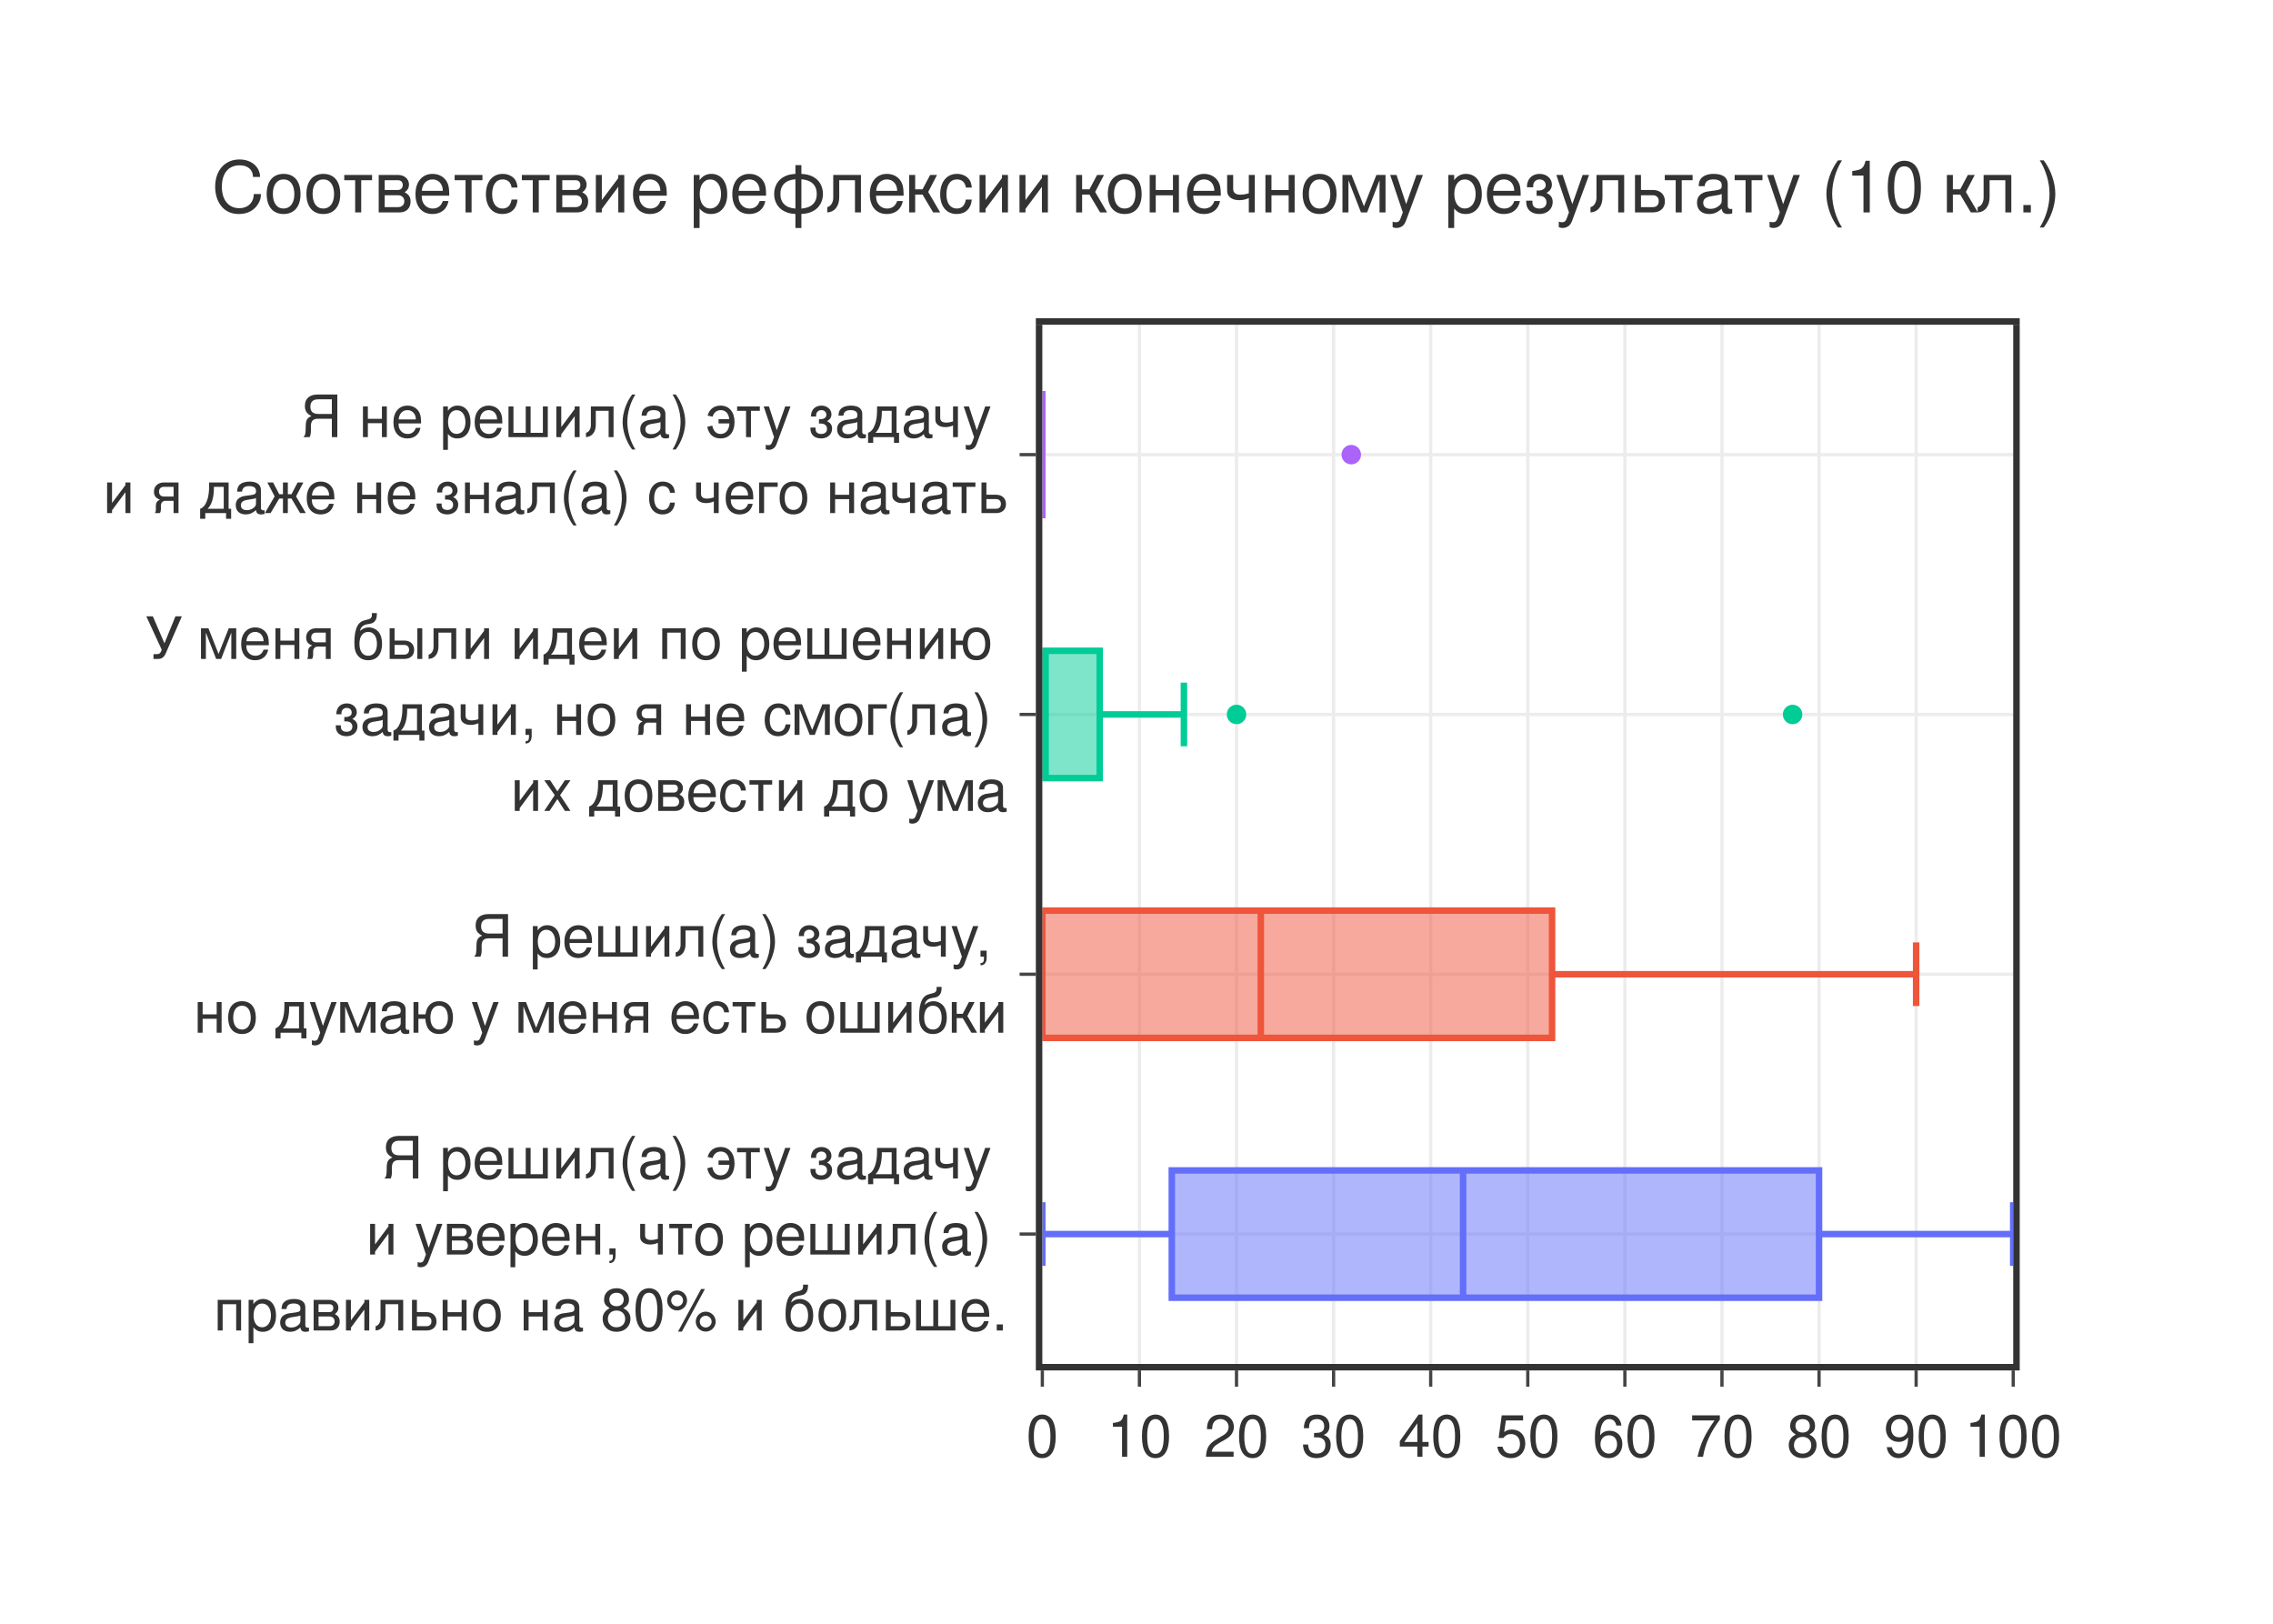
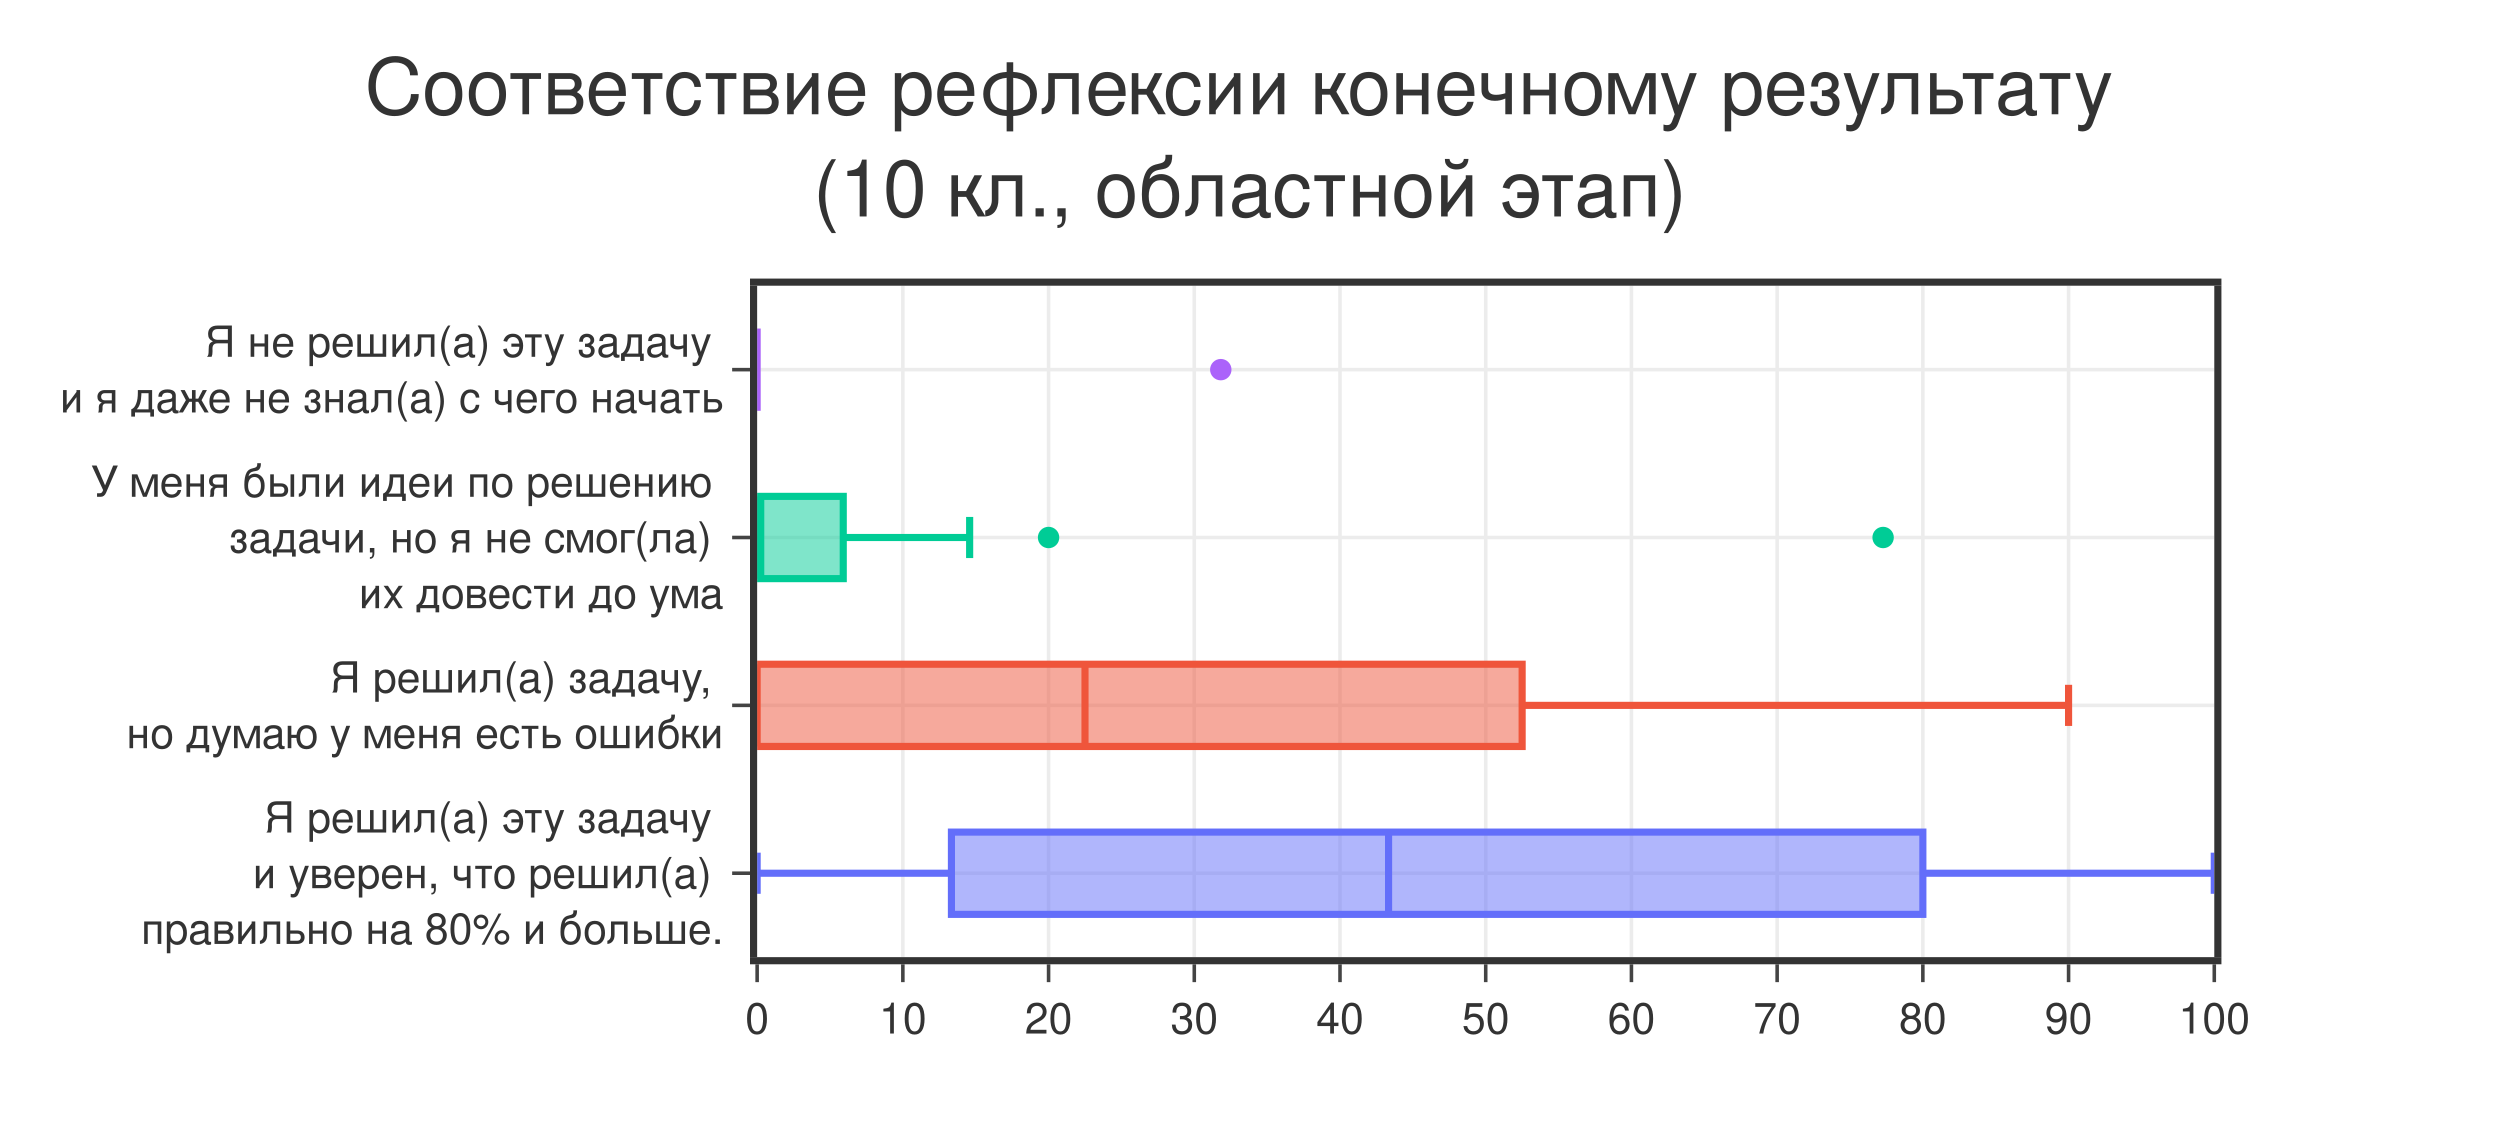
- <svg xmlns="http://www.w3.org/2000/svg" class="main-svg" width="700" height="500" style="" viewBox="0 0 700 500">
-   <rect x="0" y="0" width="700" height="500" style="fill: rgb(255, 255, 255); fill-opacity: 1;" />
-   <defs id="defs-282a18">
+ <svg xmlns="http://www.w3.org/2000/svg" class="main-svg" width="700" height="320" style="" viewBox="0 0 700 320">
+   <rect x="0" y="0" width="700" height="320" style="fill: rgb(255, 255, 255); fill-opacity: 1;" />
+   <defs id="defs-8ce88b">
    <g class="clips">
-       <clipPath id="clip282a18xyplot" class="plotclip">
-         <rect width="299" height="320" />
+       <clipPath id="clip8ce88bxyplot" class="plotclip">
+         <rect width="408" height="188" />
      </clipPath>
-       <clipPath class="axesclip" id="clip282a18x">
-         <rect x="321" y="0" width="299" height="500" />
+       <clipPath class="axesclip" id="clip8ce88bx">
+         <rect x="212" y="0" width="408" height="320" />
      </clipPath>
-       <clipPath class="axesclip" id="clip282a18y">
-         <rect x="0" y="100" width="700" height="320" />
+       <clipPath class="axesclip" id="clip8ce88by">
+         <rect x="0" y="80" width="700" height="188" />
      </clipPath>
-       <clipPath class="axesclip" id="clip282a18xy">
-         <rect x="321" y="100" width="299" height="320" />
+       <clipPath class="axesclip" id="clip8ce88bxy">
+         <rect x="212" y="80" width="408" height="188" />
      </clipPath>
    </g>
    <g class="gradients" />
    <g class="patterns" />
  </defs>
  <g class="bglayer" />
  <g class="layer-below">
    <g class="imagelayer" />
    <g class="shapelayer" />
  </g>
  <g class="cartesianlayer">
    <g class="subplot xy">
      <g class="layer-subplot">
        <g class="shapelayer" />
        <g class="imagelayer" />
      </g>
      <g class="minor-gridlayer">
        <g class="x" />
        <g class="y" />
      </g>
      <g class="gridlayer">
        <g class="x">
-           <path class="xgrid crisp" transform="translate(350.9,0)" d="M0,100v320" style="stroke: rgb(236, 236, 236); stroke-opacity: 1; stroke-width: 1px;" />
-           <path class="xgrid crisp" transform="translate(380.8,0)" d="M0,100v320" style="stroke: rgb(236, 236, 236); stroke-opacity: 1; stroke-width: 1px;" />
-           <path class="xgrid crisp" transform="translate(410.7,0)" d="M0,100v320" style="stroke: rgb(236, 236, 236); stroke-opacity: 1; stroke-width: 1px;" />
-           <path class="xgrid crisp" transform="translate(440.6,0)" d="M0,100v320" style="stroke: rgb(236, 236, 236); stroke-opacity: 1; stroke-width: 1px;" />
-           <path class="xgrid crisp" transform="translate(470.5,0)" d="M0,100v320" style="stroke: rgb(236, 236, 236); stroke-opacity: 1; stroke-width: 1px;" />
-           <path class="xgrid crisp" transform="translate(500.4,0)" d="M0,100v320" style="stroke: rgb(236, 236, 236); stroke-opacity: 1; stroke-width: 1px;" />
-           <path class="xgrid crisp" transform="translate(530.3,0)" d="M0,100v320" style="stroke: rgb(236, 236, 236); stroke-opacity: 1; stroke-width: 1px;" />
-           <path class="xgrid crisp" transform="translate(560.2,0)" d="M0,100v320" style="stroke: rgb(236, 236, 236); stroke-opacity: 1; stroke-width: 1px;" />
-           <path class="xgrid crisp" transform="translate(590.1,0)" d="M0,100v320" style="stroke: rgb(236, 236, 236); stroke-opacity: 1; stroke-width: 1px;" />
+           <path class="xgrid crisp" transform="translate(252.8,0)" d="M0,80v188" style="stroke: rgb(236, 236, 236); stroke-opacity: 1; stroke-width: 1px;" />
+           <path class="xgrid crisp" transform="translate(293.6,0)" d="M0,80v188" style="stroke: rgb(236, 236, 236); stroke-opacity: 1; stroke-width: 1px;" />
+           <path class="xgrid crisp" transform="translate(334.4,0)" d="M0,80v188" style="stroke: rgb(236, 236, 236); stroke-opacity: 1; stroke-width: 1px;" />
+           <path class="xgrid crisp" transform="translate(375.2,0)" d="M0,80v188" style="stroke: rgb(236, 236, 236); stroke-opacity: 1; stroke-width: 1px;" />
+           <path class="xgrid crisp" transform="translate(416,0)" d="M0,80v188" style="stroke: rgb(236, 236, 236); stroke-opacity: 1; stroke-width: 1px;" />
+           <path class="xgrid crisp" transform="translate(456.8,0)" d="M0,80v188" style="stroke: rgb(236, 236, 236); stroke-opacity: 1; stroke-width: 1px;" />
+           <path class="xgrid crisp" transform="translate(497.6,0)" d="M0,80v188" style="stroke: rgb(236, 236, 236); stroke-opacity: 1; stroke-width: 1px;" />
+           <path class="xgrid crisp" transform="translate(538.4,0)" d="M0,80v188" style="stroke: rgb(236, 236, 236); stroke-opacity: 1; stroke-width: 1px;" />
+           <path class="xgrid crisp" transform="translate(579.2,0)" d="M0,80v188" style="stroke: rgb(236, 236, 236); stroke-opacity: 1; stroke-width: 1px;" />
        </g>
        <g class="y">
-           <path class="ygrid crisp" transform="translate(0,380)" d="M321,0h299" style="stroke: rgb(236, 236, 236); stroke-opacity: 1; stroke-width: 1px;" />
-           <path class="ygrid crisp" transform="translate(0,300)" d="M321,0h299" style="stroke: rgb(236, 236, 236); stroke-opacity: 1; stroke-width: 1px;" />
-           <path class="ygrid crisp" transform="translate(0,220)" d="M321,0h299" style="stroke: rgb(236, 236, 236); stroke-opacity: 1; stroke-width: 1px;" />
-           <path class="ygrid crisp" transform="translate(0,140)" d="M321,0h299" style="stroke: rgb(236, 236, 236); stroke-opacity: 1; stroke-width: 1px;" />
+           <path class="ygrid crisp" transform="translate(0,244.5)" d="M212,0h408" style="stroke: rgb(236, 236, 236); stroke-opacity: 1; stroke-width: 1px;" />
+           <path class="ygrid crisp" transform="translate(0,197.5)" d="M212,0h408" style="stroke: rgb(236, 236, 236); stroke-opacity: 1; stroke-width: 1px;" />
+           <path class="ygrid crisp" transform="translate(0,150.5)" d="M212,0h408" style="stroke: rgb(236, 236, 236); stroke-opacity: 1; stroke-width: 1px;" />
+           <path class="ygrid crisp" transform="translate(0,103.5)" d="M212,0h408" style="stroke: rgb(236, 236, 236); stroke-opacity: 1; stroke-width: 1px;" />
        </g>
      </g>
      <g class="zerolinelayer" />
      <path class="xlines-below" />
      <path class="ylines-below" />
      <g class="overlines-below" />
      <g class="xaxislayer-below" />
      <g class="yaxislayer-below" />
      <g class="overaxes-below" />
-       <g class="plot" transform="translate(321,100)" clip-path="url(#clip282a18xyplot)">
+       <g class="plot" transform="translate(212,80)" clip-path="url(#clip8ce88bxyplot)">
        <g class="boxlayer mlayer">
          <g class="trace boxes" style="opacity: 1;">
-             <path class="box" d="M129.57,299.6V260.4M39.87,299.6V260.4H239.2V299.6ZM39.87,280H0M239.2,280H299M0,289.8V270.2M299,289.8V270.2" style="vector-effect: non-scaling-stroke; stroke-width: 2px; stroke: rgb(99, 110, 250); stroke-opacity: 1; fill: rgb(99, 110, 250); fill-opacity: 0.5;" />
+             <path class="box" d="M176.8,176.02V152.99M54.4,176.02V152.99H326.4V176.02ZM54.4,164.5H0M326.4,164.5H408M0,170.26V158.74M408,170.26V158.74" style="vector-effect: non-scaling-stroke; stroke-width: 2px; stroke: rgb(99, 110, 250); stroke-opacity: 1; fill: rgb(99, 110, 250); fill-opacity: 0.5;" />
            <g class="points" />
          </g>
          <g class="trace boxes" style="opacity: 1;">
-             <path class="box" d="M67.28,219.6V180.4M0,219.6V180.4H156.98V219.6ZM0,200H0M156.98,200H269.1M0,209.8V190.2M269.1,209.8V190.2" style="vector-effect: non-scaling-stroke; stroke-width: 2px; stroke: rgb(239, 85, 59); stroke-opacity: 1; fill: rgb(239, 85, 59); fill-opacity: 0.5;" />
+             <path class="box" d="M91.8,129.01V105.99M0,129.01V105.99H214.2V129.01ZM0,117.5H0M214.2,117.5H367.2M0,123.26V111.74M367.2,123.26V111.74" style="vector-effect: non-scaling-stroke; stroke-width: 2px; stroke: rgb(239, 85, 59); stroke-opacity: 1; fill: rgb(239, 85, 59); fill-opacity: 0.5;" />
            <g class="points" />
          </g>
          <g class="trace boxes" style="opacity: 1;">
-             <path class="box" d="M1,139.6V100.4M0,139.6V100.4H17.67V139.6ZM0,120H0M17.67,120H43.6M0,129.8V110.2M43.6,129.8V110.2" style="vector-effect: non-scaling-stroke; stroke-width: 2px; stroke: rgb(0, 204, 150); stroke-opacity: 1; fill: rgb(0, 204, 150); fill-opacity: 0.5;" />
+             <path class="box" d="M1,82.02V58.99M0,82.02V58.99H24.11V82.02ZM0,70.5H0M24.11,70.5H59.5M0,76.26V64.74M59.5,76.26V64.74" style="vector-effect: non-scaling-stroke; stroke-width: 2px; stroke: rgb(0, 204, 150); stroke-opacity: 1; fill: rgb(0, 204, 150); fill-opacity: 0.5;" />
            <g class="points">
-               <path class="point" transform="translate(59.8,120)" d="M3,0A3,3 0 1,1 0,-3A3,3 0 0,1 3,0Z" style="opacity: 1; stroke-width: 0px; fill: rgb(0, 204, 150); fill-opacity: 1;" />
-               <path class="point" transform="translate(231.05,120)" d="M3,0A3,3 0 1,1 0,-3A3,3 0 0,1 3,0Z" style="opacity: 1; stroke-width: 0px; fill: rgb(0, 204, 150); fill-opacity: 1;" />
+               <path class="point" transform="translate(81.6,70.5)" d="M3,0A3,3 0 1,1 0,-3A3,3 0 0,1 3,0Z" style="opacity: 1; stroke-width: 0px; fill: rgb(0, 204, 150); fill-opacity: 1;" />
+               <path class="point" transform="translate(315.27,70.5)" d="M3,0A3,3 0 1,1 0,-3A3,3 0 0,1 3,0Z" style="opacity: 1; stroke-width: 0px; fill: rgb(0, 204, 150); fill-opacity: 1;" />
            </g>
          </g>
          <g class="trace boxes" style="opacity: 1;">
-             <path class="box" d="M0,59.6V20.4M0,59.6V20.4H0V59.6ZM0,40H0M0,40H0M0,49.8V30.2M0,49.8V30.2" style="vector-effect: non-scaling-stroke; stroke-width: 2px; stroke: rgb(171, 99, 250); stroke-opacity: 1; fill: rgb(171, 99, 250); fill-opacity: 0.5;" />
+             <path class="box" d="M0,35.02V11.98M0,35.02V11.98H0V35.02ZM0,23.5H0M0,23.5H0M0,29.26V17.74M0,29.26V17.74" style="vector-effect: non-scaling-stroke; stroke-width: 2px; stroke: rgb(171, 99, 250); stroke-opacity: 1; fill: rgb(171, 99, 250); fill-opacity: 0.5;" />
            <g class="points">
-               <path class="point" transform="translate(95.14,40)" d="M3,0A3,3 0 1,1 0,-3A3,3 0 0,1 3,0Z" style="opacity: 1; stroke-width: 0px; fill: rgb(171, 99, 250); fill-opacity: 1;" />
+               <path class="point" transform="translate(129.82,23.5)" d="M3,0A3,3 0 1,1 0,-3A3,3 0 0,1 3,0Z" style="opacity: 1; stroke-width: 0px; fill: rgb(171, 99, 250); fill-opacity: 1;" />
            </g>
          </g>
        </g>
      </g>
      <g class="overplot" />
-       <path class="xlines-above crisp" d="M319,421H622M319,99H622" style="fill: none; stroke-width: 2px; stroke: rgb(51, 51, 51); stroke-opacity: 1;" />
-       <path class="ylines-above crisp" d="M320,100V420M621,100V420" style="fill: none; stroke-width: 2px; stroke: rgb(51, 51, 51); stroke-opacity: 1;" />
+       <path class="xlines-above crisp" d="M210,269H622M210,79H622" style="fill: none; stroke-width: 2px; stroke: rgb(51, 51, 51); stroke-opacity: 1;" />
+       <path class="ylines-above crisp" d="M211,80V268M621,80V268" style="fill: none; stroke-width: 2px; stroke: rgb(51, 51, 51); stroke-opacity: 1;" />
      <g class="overlines-above" />
      <g class="xaxislayer-above">
-         <path class="xtick ticks crisp" d="M0,422v5" transform="translate(321,0)" style="stroke: rgb(68, 68, 68); stroke-opacity: 1; stroke-width: 1px;" />
-         <path class="xtick ticks crisp" d="M0,422v5" transform="translate(350.9,0)" style="stroke: rgb(68, 68, 68); stroke-opacity: 1; stroke-width: 1px;" />
-         <path class="xtick ticks crisp" d="M0,422v5" transform="translate(380.8,0)" style="stroke: rgb(68, 68, 68); stroke-opacity: 1; stroke-width: 1px;" />
-         <path class="xtick ticks crisp" d="M0,422v5" transform="translate(410.7,0)" style="stroke: rgb(68, 68, 68); stroke-opacity: 1; stroke-width: 1px;" />
-         <path class="xtick ticks crisp" d="M0,422v5" transform="translate(440.6,0)" style="stroke: rgb(68, 68, 68); stroke-opacity: 1; stroke-width: 1px;" />
-         <path class="xtick ticks crisp" d="M0,422v5" transform="translate(470.5,0)" style="stroke: rgb(68, 68, 68); stroke-opacity: 1; stroke-width: 1px;" />
-         <path class="xtick ticks crisp" d="M0,422v5" transform="translate(500.4,0)" style="stroke: rgb(68, 68, 68); stroke-opacity: 1; stroke-width: 1px;" />
-         <path class="xtick ticks crisp" d="M0,422v5" transform="translate(530.3,0)" style="stroke: rgb(68, 68, 68); stroke-opacity: 1; stroke-width: 1px;" />
-         <path class="xtick ticks crisp" d="M0,422v5" transform="translate(560.2,0)" style="stroke: rgb(68, 68, 68); stroke-opacity: 1; stroke-width: 1px;" />
-         <path class="xtick ticks crisp" d="M0,422v5" transform="translate(590.1,0)" style="stroke: rgb(68, 68, 68); stroke-opacity: 1; stroke-width: 1px;" />
-         <path class="xtick ticks crisp" d="M0,422v5" transform="translate(620,0)" style="stroke: rgb(68, 68, 68); stroke-opacity: 1; stroke-width: 1px;" />
+         <path class="xtick ticks crisp" d="M0,270v5" transform="translate(212,0)" style="stroke: rgb(68, 68, 68); stroke-opacity: 1; stroke-width: 1px;" />
+         <path class="xtick ticks crisp" d="M0,270v5" transform="translate(252.8,0)" style="stroke: rgb(68, 68, 68); stroke-opacity: 1; stroke-width: 1px;" />
+         <path class="xtick ticks crisp" d="M0,270v5" transform="translate(293.6,0)" style="stroke: rgb(68, 68, 68); stroke-opacity: 1; stroke-width: 1px;" />
+         <path class="xtick ticks crisp" d="M0,270v5" transform="translate(334.4,0)" style="stroke: rgb(68, 68, 68); stroke-opacity: 1; stroke-width: 1px;" />
+         <path class="xtick ticks crisp" d="M0,270v5" transform="translate(375.2,0)" style="stroke: rgb(68, 68, 68); stroke-opacity: 1; stroke-width: 1px;" />
+         <path class="xtick ticks crisp" d="M0,270v5" transform="translate(416,0)" style="stroke: rgb(68, 68, 68); stroke-opacity: 1; stroke-width: 1px;" />
+         <path class="xtick ticks crisp" d="M0,270v5" transform="translate(456.8,0)" style="stroke: rgb(68, 68, 68); stroke-opacity: 1; stroke-width: 1px;" />
+         <path class="xtick ticks crisp" d="M0,270v5" transform="translate(497.6,0)" style="stroke: rgb(68, 68, 68); stroke-opacity: 1; stroke-width: 1px;" />
+         <path class="xtick ticks crisp" d="M0,270v5" transform="translate(538.4,0)" style="stroke: rgb(68, 68, 68); stroke-opacity: 1; stroke-width: 1px;" />
+         <path class="xtick ticks crisp" d="M0,270v5" transform="translate(579.2,0)" style="stroke: rgb(68, 68, 68); stroke-opacity: 1; stroke-width: 1px;" />
+         <path class="xtick ticks crisp" d="M0,270v5" transform="translate(620,0)" style="stroke: rgb(68, 68, 68); stroke-opacity: 1; stroke-width: 1px;" />
        <g class="xtick">
-           <text text-anchor="middle" x="0" y="448.6" transform="translate(321,0)" style="font-family: Helvetica; font-size: 18px; fill: rgb(51, 51, 51); fill-opacity: 1; white-space: pre; opacity: 1;">0</text>
+           <text text-anchor="middle" x="0" y="289.4" transform="translate(212,0)" style="font-family: Helvetica; font-size: 12px; fill: rgb(51, 51, 51); fill-opacity: 1; white-space: pre; opacity: 1;">0</text>
        </g>
        <g class="xtick">
-           <text text-anchor="middle" x="0" y="448.6" style="font-family: Helvetica; font-size: 18px; fill: rgb(51, 51, 51); fill-opacity: 1; white-space: pre; opacity: 1;" transform="translate(350.9,0)">10</text>
+           <text text-anchor="middle" x="0" y="289.4" style="font-family: Helvetica; font-size: 12px; fill: rgb(51, 51, 51); fill-opacity: 1; white-space: pre; opacity: 1;" transform="translate(252.8,0)">10</text>
        </g>
        <g class="xtick">
-           <text text-anchor="middle" x="0" y="448.6" style="font-family: Helvetica; font-size: 18px; fill: rgb(51, 51, 51); fill-opacity: 1; white-space: pre; opacity: 1;" transform="translate(380.8,0)">20</text>
+           <text text-anchor="middle" x="0" y="289.4" style="font-family: Helvetica; font-size: 12px; fill: rgb(51, 51, 51); fill-opacity: 1; white-space: pre; opacity: 1;" transform="translate(293.6,0)">20</text>
        </g>
        <g class="xtick">
-           <text text-anchor="middle" x="0" y="448.6" style="font-family: Helvetica; font-size: 18px; fill: rgb(51, 51, 51); fill-opacity: 1; white-space: pre; opacity: 1;" transform="translate(410.7,0)">30</text>
+           <text text-anchor="middle" x="0" y="289.4" style="font-family: Helvetica; font-size: 12px; fill: rgb(51, 51, 51); fill-opacity: 1; white-space: pre; opacity: 1;" transform="translate(334.4,0)">30</text>
        </g>
        <g class="xtick">
-           <text text-anchor="middle" x="0" y="448.6" style="font-family: Helvetica; font-size: 18px; fill: rgb(51, 51, 51); fill-opacity: 1; white-space: pre; opacity: 1;" transform="translate(440.6,0)">40</text>
+           <text text-anchor="middle" x="0" y="289.4" style="font-family: Helvetica; font-size: 12px; fill: rgb(51, 51, 51); fill-opacity: 1; white-space: pre; opacity: 1;" transform="translate(375.2,0)">40</text>
        </g>
        <g class="xtick">
-           <text text-anchor="middle" x="0" y="448.6" style="font-family: Helvetica; font-size: 18px; fill: rgb(51, 51, 51); fill-opacity: 1; white-space: pre; opacity: 1;" transform="translate(470.5,0)">50</text>
+           <text text-anchor="middle" x="0" y="289.4" style="font-family: Helvetica; font-size: 12px; fill: rgb(51, 51, 51); fill-opacity: 1; white-space: pre; opacity: 1;" transform="translate(416,0)">50</text>
        </g>
        <g class="xtick">
-           <text text-anchor="middle" x="0" y="448.6" style="font-family: Helvetica; font-size: 18px; fill: rgb(51, 51, 51); fill-opacity: 1; white-space: pre; opacity: 1;" transform="translate(500.4,0)">60</text>
+           <text text-anchor="middle" x="0" y="289.4" style="font-family: Helvetica; font-size: 12px; fill: rgb(51, 51, 51); fill-opacity: 1; white-space: pre; opacity: 1;" transform="translate(456.8,0)">60</text>
        </g>
        <g class="xtick">
-           <text text-anchor="middle" x="0" y="448.6" style="font-family: Helvetica; font-size: 18px; fill: rgb(51, 51, 51); fill-opacity: 1; white-space: pre; opacity: 1;" transform="translate(530.3,0)">70</text>
+           <text text-anchor="middle" x="0" y="289.4" style="font-family: Helvetica; font-size: 12px; fill: rgb(51, 51, 51); fill-opacity: 1; white-space: pre; opacity: 1;" transform="translate(497.6,0)">70</text>
        </g>
        <g class="xtick">
-           <text text-anchor="middle" x="0" y="448.6" style="font-family: Helvetica; font-size: 18px; fill: rgb(51, 51, 51); fill-opacity: 1; white-space: pre; opacity: 1;" transform="translate(560.2,0)">80</text>
+           <text text-anchor="middle" x="0" y="289.4" style="font-family: Helvetica; font-size: 12px; fill: rgb(51, 51, 51); fill-opacity: 1; white-space: pre; opacity: 1;" transform="translate(538.4,0)">80</text>
        </g>
        <g class="xtick">
-           <text text-anchor="middle" x="0" y="448.6" style="font-family: Helvetica; font-size: 18px; fill: rgb(51, 51, 51); fill-opacity: 1; white-space: pre; opacity: 1;" transform="translate(590.1,0)">90</text>
+           <text text-anchor="middle" x="0" y="289.4" style="font-family: Helvetica; font-size: 12px; fill: rgb(51, 51, 51); fill-opacity: 1; white-space: pre; opacity: 1;" transform="translate(579.2,0)">90</text>
        </g>
        <g class="xtick">
-           <text text-anchor="middle" x="0" y="448.6" style="font-family: Helvetica; font-size: 18px; fill: rgb(51, 51, 51); fill-opacity: 1; white-space: pre; opacity: 1;" transform="translate(620,0)">100</text>
+           <text text-anchor="middle" x="0" y="289.4" style="font-family: Helvetica; font-size: 12px; fill: rgb(51, 51, 51); fill-opacity: 1; white-space: pre; opacity: 1;" transform="translate(620,0)">100</text>
        </g>
      </g>
      <g class="yaxislayer-above">
-         <path class="ytick ticks crisp" d="M319,0h-5" transform="translate(0,380)" style="stroke: rgb(68, 68, 68); stroke-opacity: 1; stroke-width: 1px;" />
-         <path class="ytick ticks crisp" d="M319,0h-5" transform="translate(0,300)" style="stroke: rgb(68, 68, 68); stroke-opacity: 1; stroke-width: 1px;" />
-         <path class="ytick ticks crisp" d="M319,0h-5" transform="translate(0,220)" style="stroke: rgb(68, 68, 68); stroke-opacity: 1; stroke-width: 1px;" />
-         <path class="ytick ticks crisp" d="M319,0h-5" transform="translate(0,140)" style="stroke: rgb(68, 68, 68); stroke-opacity: 1; stroke-width: 1px;" />
+         <path class="ytick ticks crisp" d="M210,0h-5" transform="translate(0,244.5)" style="stroke: rgb(68, 68, 68); stroke-opacity: 1; stroke-width: 1px;" />
+         <path class="ytick ticks crisp" d="M210,0h-5" transform="translate(0,197.5)" style="stroke: rgb(68, 68, 68); stroke-opacity: 1; stroke-width: 1px;" />
+         <path class="ytick ticks crisp" d="M210,0h-5" transform="translate(0,150.5)" style="stroke: rgb(68, 68, 68); stroke-opacity: 1; stroke-width: 1px;" />
+         <path class="ytick ticks crisp" d="M210,0h-5" transform="translate(0,103.5)" style="stroke: rgb(68, 68, 68); stroke-opacity: 1; stroke-width: 1px;" />
        <g class="ytick">
-           <text text-anchor="end" x="310.4" y="6.3" transform="translate(0,380)translate(0,-23.4)" style="font-family: Helvetica; font-size: 18px; fill: rgb(51, 51, 51); fill-opacity: 1; white-space: pre; opacity: 1;">
-             <tspan class="line" dy="0em" x="310.4" y="6.3">Я решил(а) эту задачу</tspan>
-             <tspan class="line" dy="1.3em" x="310.4" y="6.3">и уверен, что решил(а)</tspan>
-             <tspan class="line" dy="2.6em" x="310.4" y="6.3">правильно на 80% и больше.</tspan>
+           <text text-anchor="end" x="202.6" y="4.2" transform="translate(0,244.5)translate(0,-15.6)" style="font-family: Helvetica; font-size: 12px; fill: rgb(51, 51, 51); fill-opacity: 1; white-space: pre; opacity: 1;">
+             <tspan class="line" dy="0em" x="202.6" y="4.2">Я решил(а) эту задачу</tspan>
+             <tspan class="line" dy="1.3em" x="202.6" y="4.2">и уверен, что решил(а)</tspan>
+             <tspan class="line" dy="2.6em" x="202.6" y="4.2">правильно на 80% и больше.</tspan>
          </text>
        </g>
        <g class="ytick">
-           <text text-anchor="end" x="310.4" y="6.3" transform="translate(0,300)translate(0,-11.7)" style="font-family: Helvetica; font-size: 18px; fill: rgb(51, 51, 51); fill-opacity: 1; white-space: pre; opacity: 1;">
-             <tspan class="line" dy="0em" x="310.4" y="6.3">Я решил(а) задачу,</tspan>
-             <tspan class="line" dy="1.3em" x="310.4" y="6.3">но думаю у меня есть ошибки</tspan>
+           <text text-anchor="end" x="202.6" y="4.2" transform="translate(0,197.5)translate(0,-7.8)" style="font-family: Helvetica; font-size: 12px; fill: rgb(51, 51, 51); fill-opacity: 1; white-space: pre; opacity: 1;">
+             <tspan class="line" dy="0em" x="202.6" y="4.2">Я решил(а) задачу,</tspan>
+             <tspan class="line" dy="1.3em" x="202.6" y="4.2">но думаю у меня есть ошибки</tspan>
          </text>
        </g>
        <g class="ytick">
-           <text text-anchor="end" x="310.4" y="6.3" transform="translate(0,220)translate(0,-23.4)" style="font-family: Helvetica; font-size: 18px; fill: rgb(51, 51, 51); fill-opacity: 1; white-space: pre; opacity: 1;">
-             <tspan class="line" dy="0em" x="310.4" y="6.3">У меня были идеи по решению</tspan>
-             <tspan class="line" dy="1.3em" x="310.4" y="6.3">задачи, но я не смог(ла)</tspan>
-             <tspan class="line" dy="2.6em" x="310.4" y="6.3">их довести до ума</tspan>
+           <text text-anchor="end" x="202.6" y="4.2" transform="translate(0,150.5)translate(0,-15.6)" style="font-family: Helvetica; font-size: 12px; fill: rgb(51, 51, 51); fill-opacity: 1; white-space: pre; opacity: 1;">
+             <tspan class="line" dy="0em" x="202.6" y="4.2">У меня были идеи по решению</tspan>
+             <tspan class="line" dy="1.3em" x="202.6" y="4.2">задачи, но я не смог(ла)</tspan>
+             <tspan class="line" dy="2.6em" x="202.6" y="4.2">их довести до ума</tspan>
          </text>
        </g>
        <g class="ytick">
-           <text text-anchor="end" x="310.4" y="6.3" transform="translate(0,140)translate(0,-11.7)" style="font-family: Helvetica; font-size: 18px; fill: rgb(51, 51, 51); fill-opacity: 1; white-space: pre; opacity: 1;">
-             <tspan class="line" dy="0em" x="310.4" y="6.3">Я не решил(а) эту задачу</tspan>
-             <tspan class="line" dy="1.3em" x="310.4" y="6.3">и я даже не знал(а) с чего начать</tspan>
+           <text text-anchor="end" x="202.6" y="4.2" transform="translate(0,103.5)translate(0,-7.8)" style="font-family: Helvetica; font-size: 12px; fill: rgb(51, 51, 51); fill-opacity: 1; white-space: pre; opacity: 1;">
+             <tspan class="line" dy="0em" x="202.6" y="4.2">Я не решил(а) эту задачу</tspan>
+             <tspan class="line" dy="1.3em" x="202.6" y="4.2">и я даже не знал(а) с чего начать</tspan>
          </text>
        </g>
      </g>
      <g class="overaxes-above" />
    </g>
  </g>
  <g class="polarlayer" />
  <g class="smithlayer" />
  <g class="ternarylayer" />
  <g class="geolayer" />
  <g class="funnelarealayer" />
  <g class="pielayer" />
  <g class="iciclelayer" />
  <g class="treemaplayer" />
  <g class="sunburstlayer" />
  <g class="glimages" />
-   <defs id="topdefs-282a18">
+   <defs id="topdefs-8ce88b">
    <g class="clips" />
  </defs>
  <g class="layer-above">
    <g class="imagelayer" />
    <g class="shapelayer" />
  </g>
  <g class="infolayer">
    <g class="g-gtitle">
-       <text class="gtitle" x="350" y="50" text-anchor="middle" dy="0.7em" style="font-family: Helvetica; font-size: 22px; fill: rgb(51, 51, 51); opacity: 1; font-weight: normal; white-space: pre;">Соответствие рефлексии конечному результату (10 кл.)</text>
+       <text class="gtitle" x="350" y="32" text-anchor="middle" dy="0.7em" style="font-family: Helvetica; font-size: 22px; fill: rgb(51, 51, 51); opacity: 1; font-weight: normal; white-space: pre;">
+         <tspan class="line" dy="0em" x="350" y="32">Соответствие рефлексии конечному результату</tspan>
+         <tspan class="line" dy="1.3em" x="350" y="32">(10 кл., областной этап)</tspan>
+       </text>
    </g>
    <g class="g-xtitle" />
    <g class="g-ytitle" />
  </g>
</svg>
